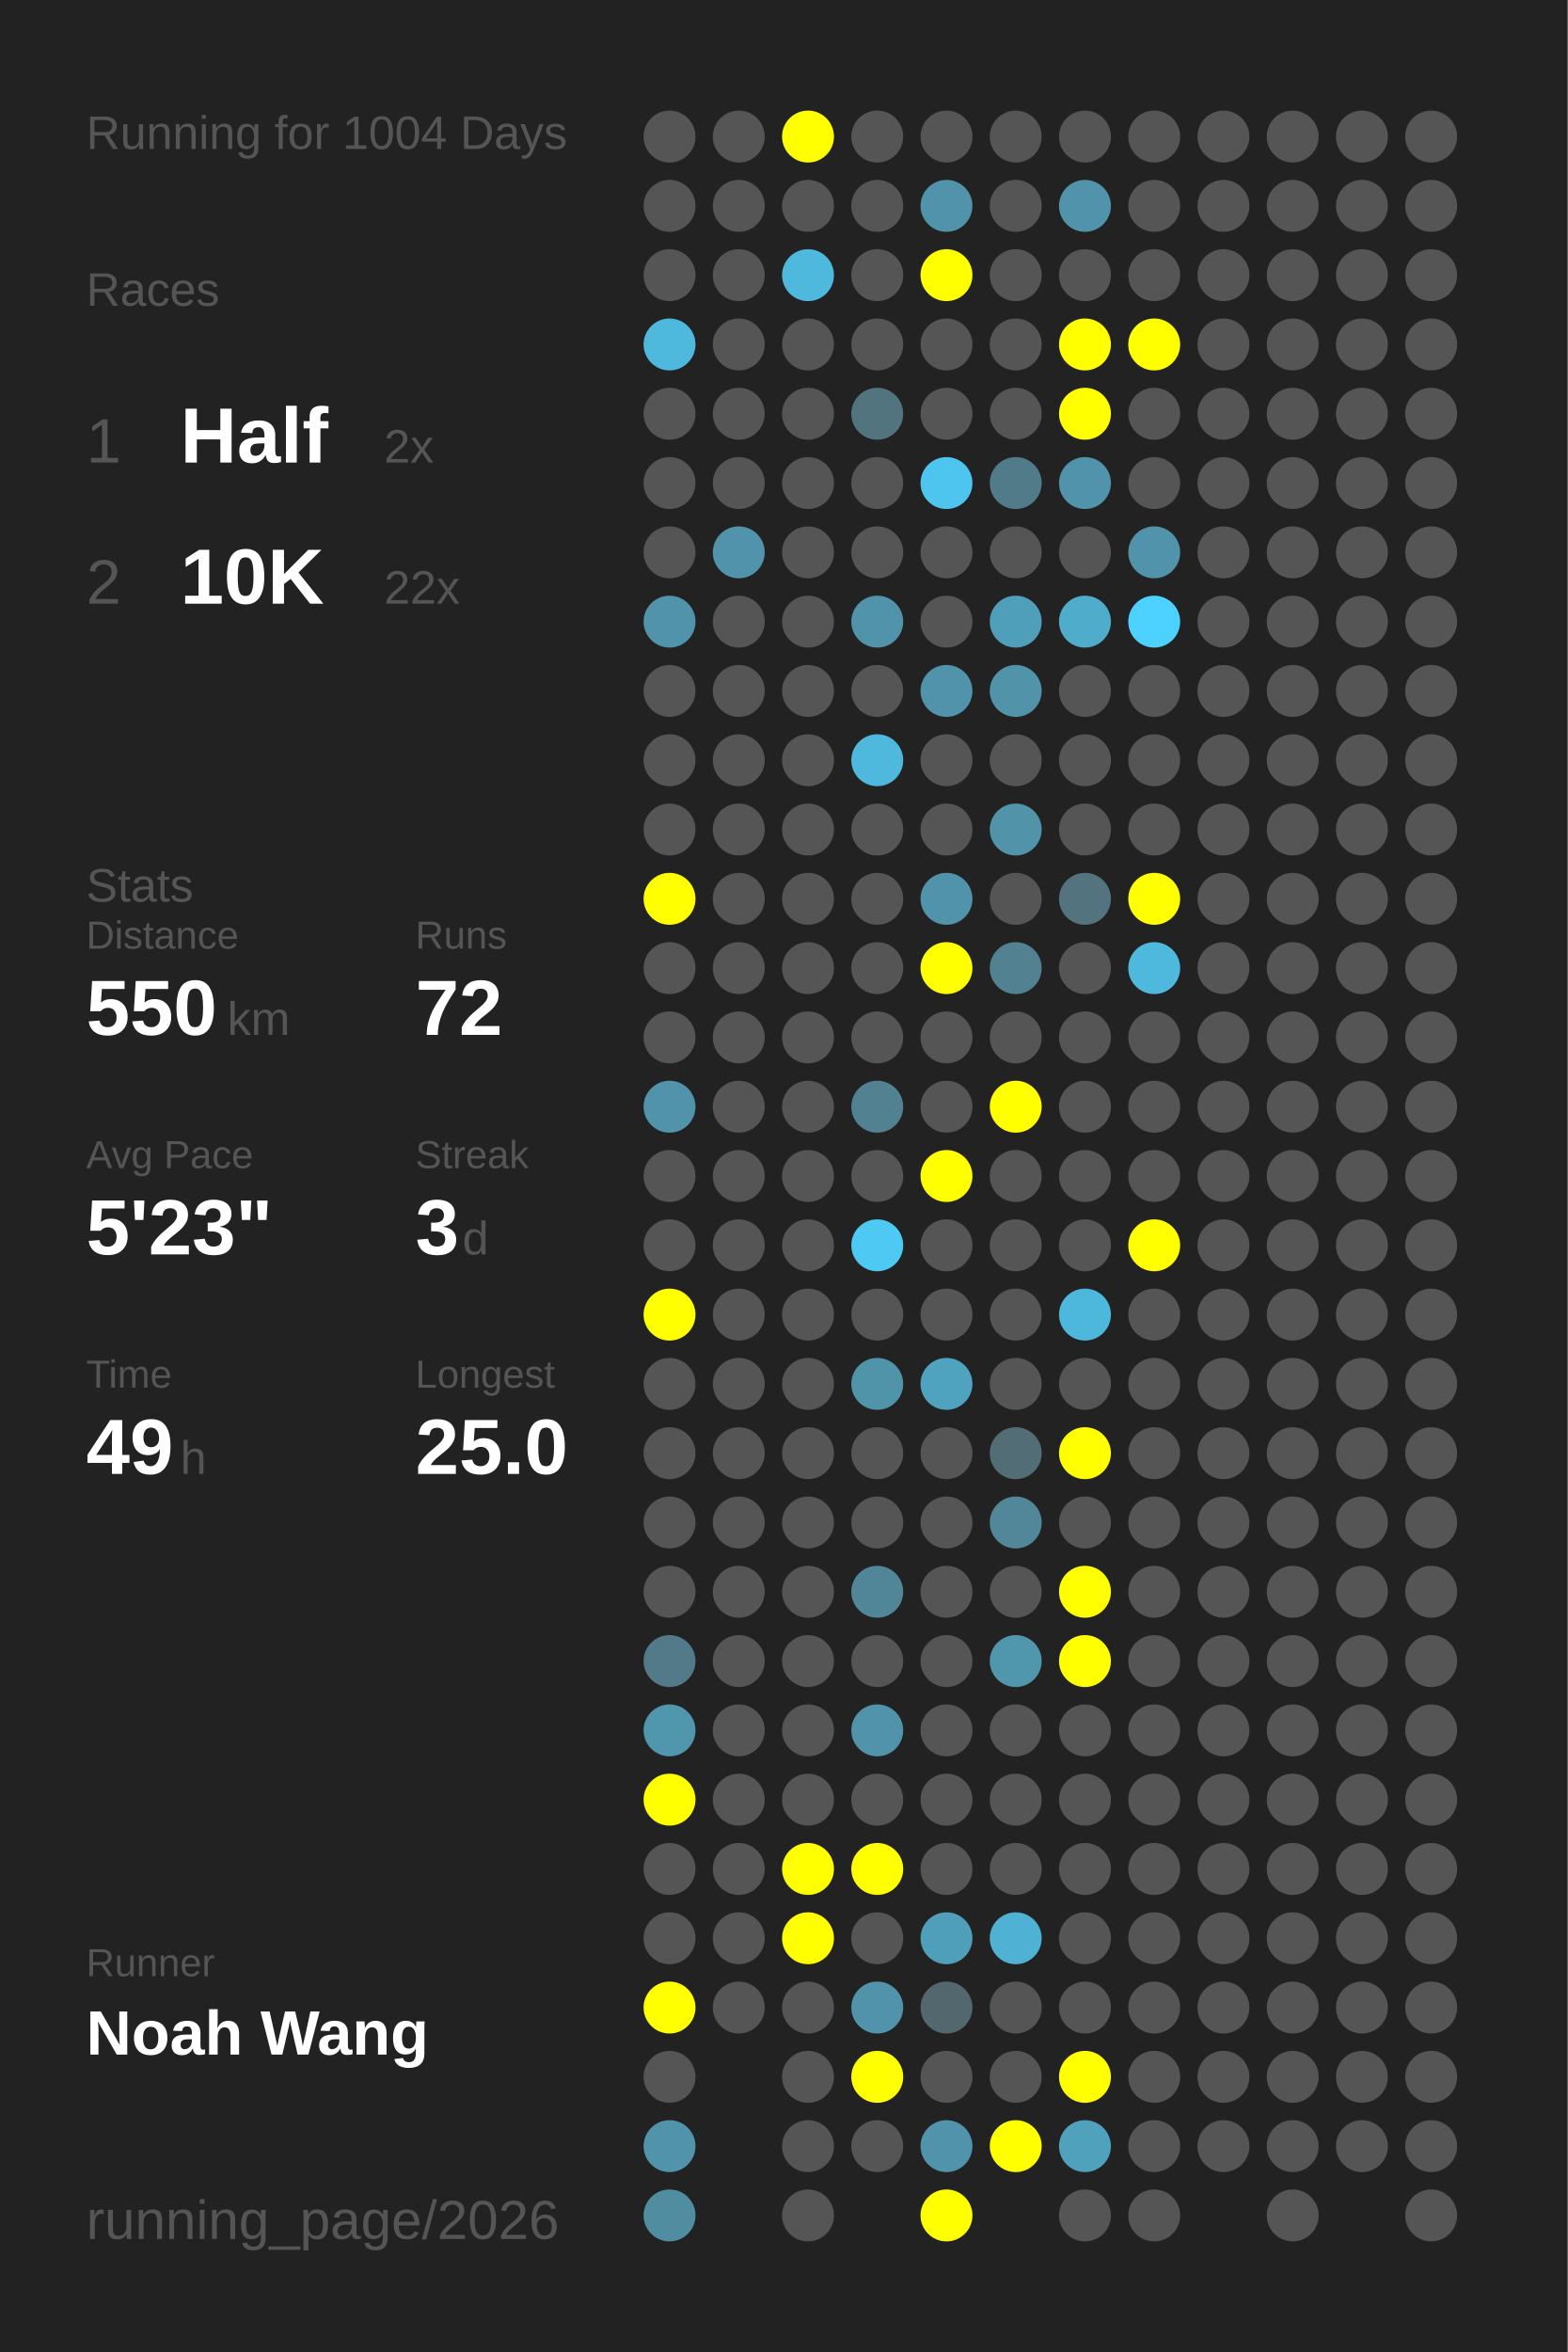
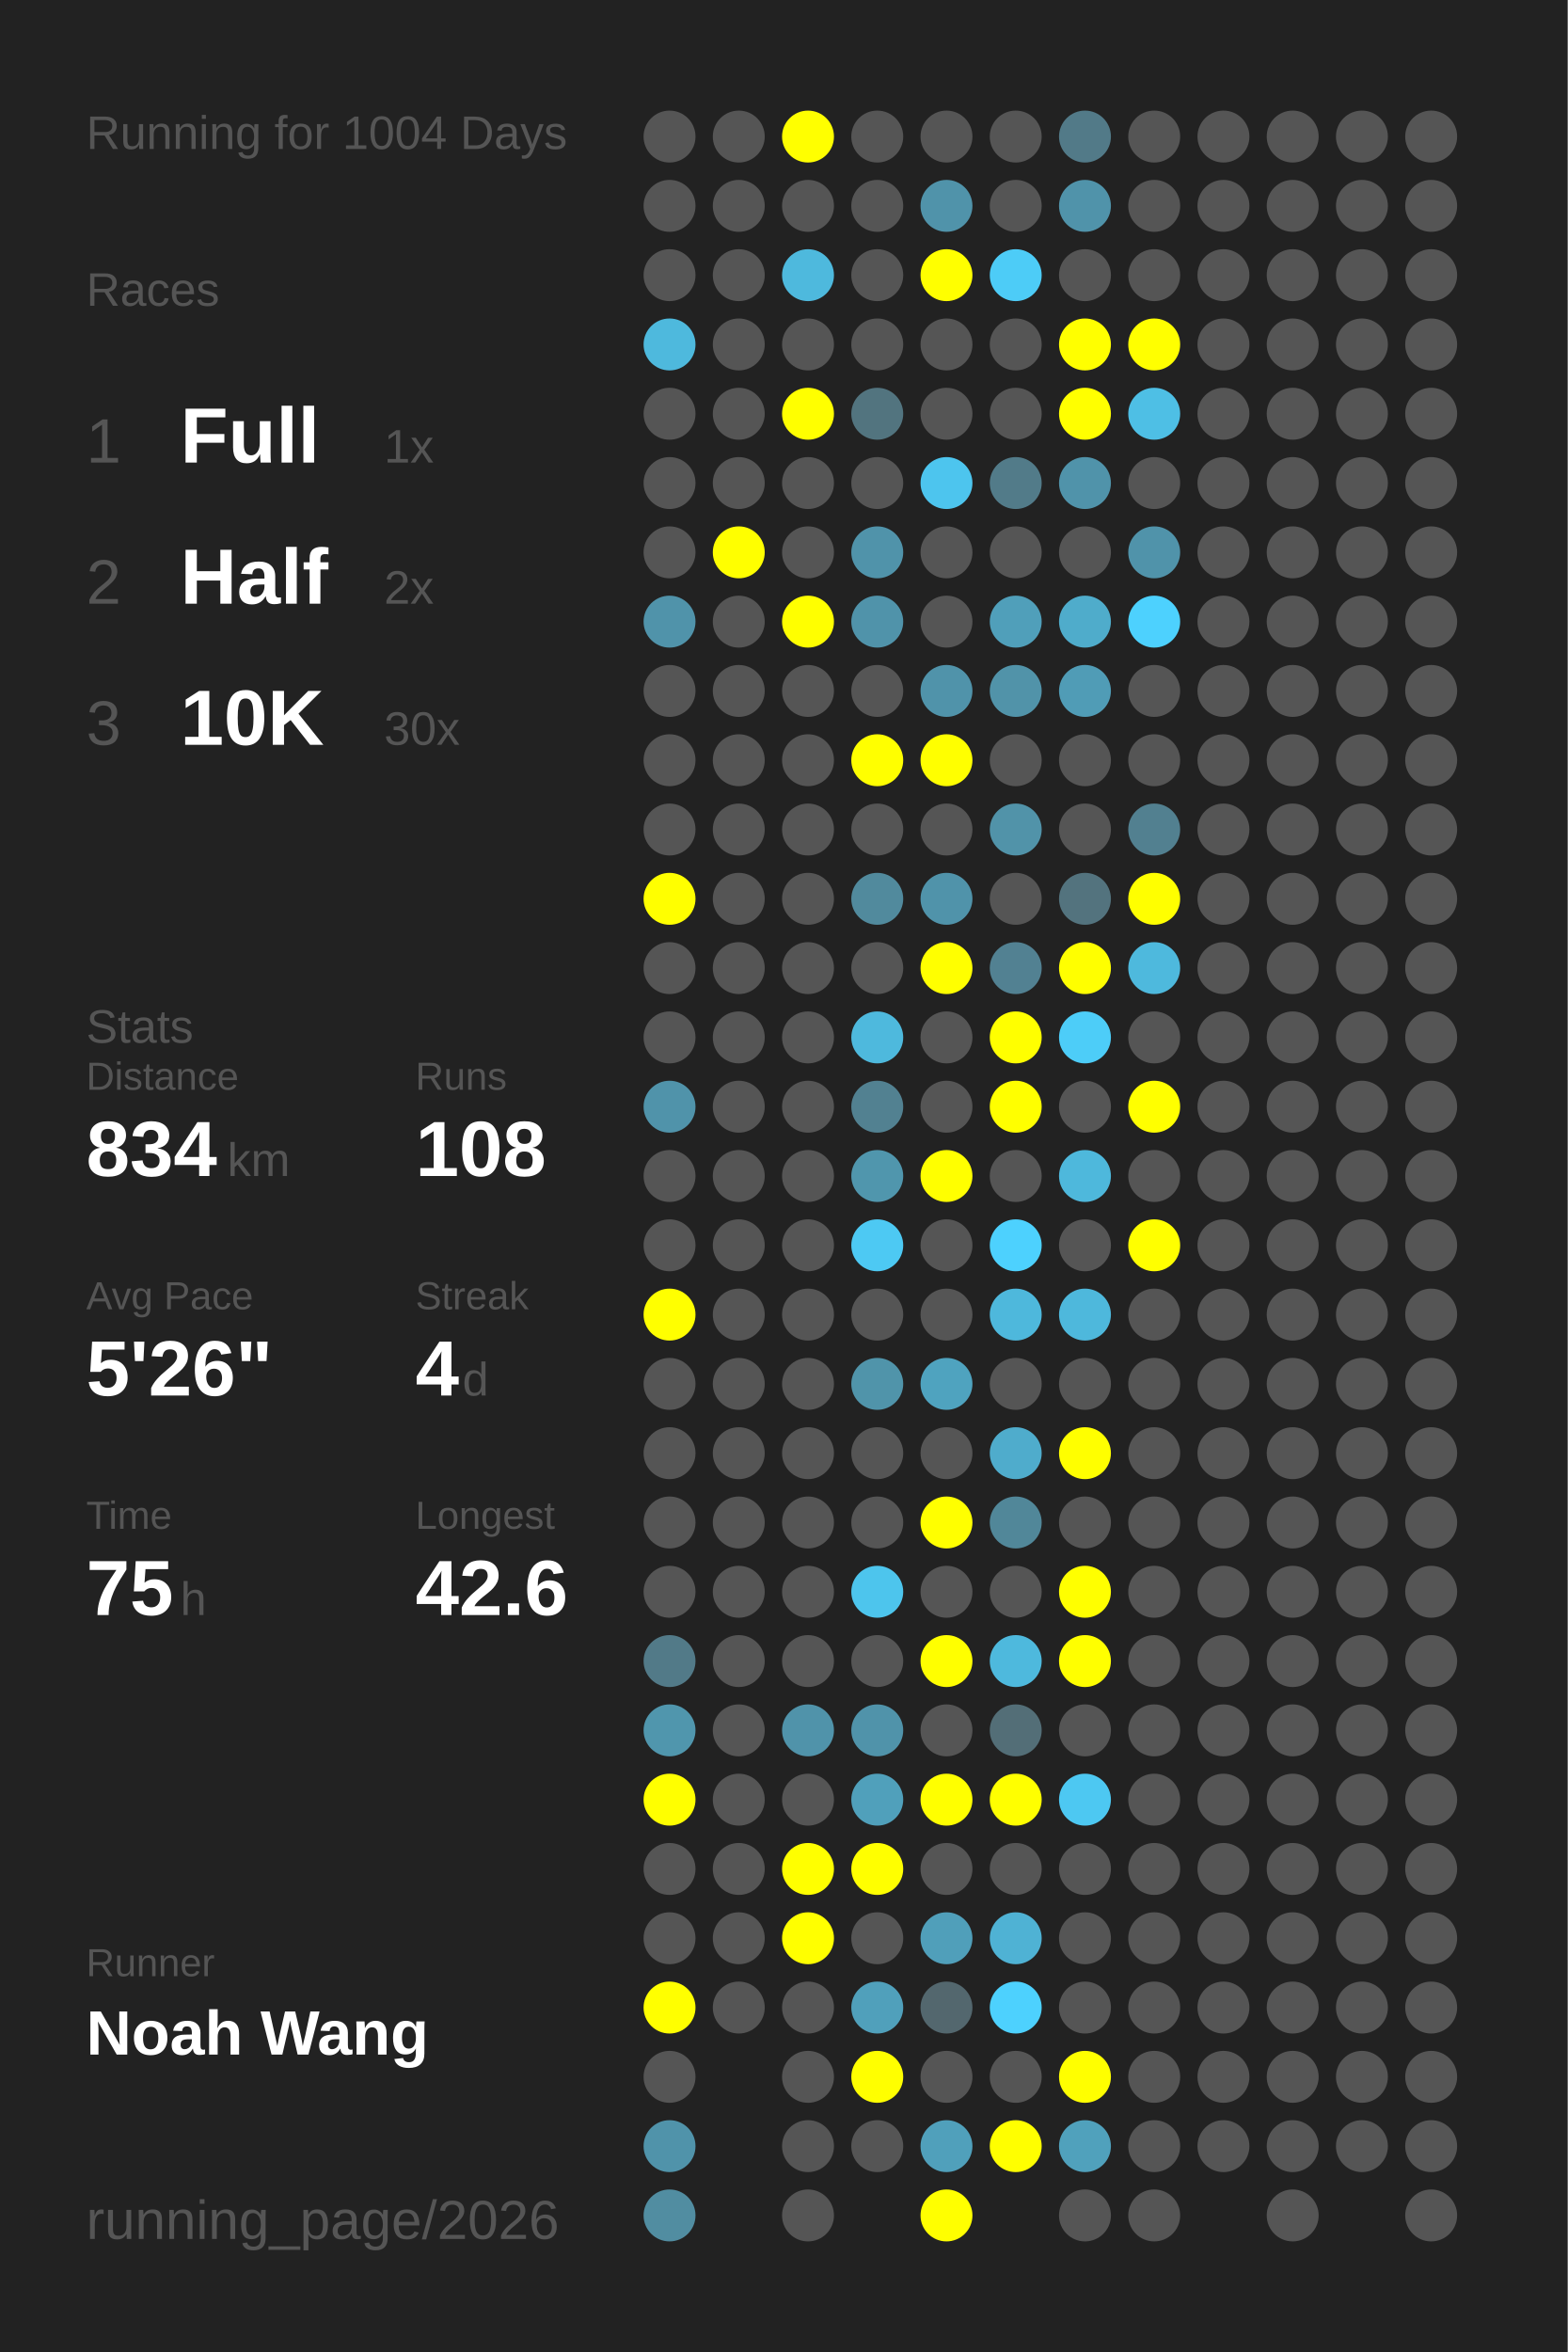
<svg xmlns="http://www.w3.org/2000/svg" baseProfile="full" height="300mm" version="1.1" viewBox="0,0,200,300" width="200mm">
  <defs />
  <rect fill="#222222" height="300" width="200" x="0" y="0" />
  <text fill="#555555" style="font-size:6px; font-family:Arial;" x="11" y="19">Running for 1004 Days</text>
  <text fill="#555555" style="font-size:6px; font-family:Arial;" x="11" y="39">Races</text>
  <text fill="#555555" style="font-size:8px; font-family:Arial;" x="11" y="59">1</text>
-   <text fill="#FFFFFF" style="font-size:10px; font-family:Arial; font-weight:bold;" x="23" y="59">Half</text>
-   <text fill="#555555" style="font-size:6px; font-family:Arial;" x="49" y="59">2x</text>
+   <text fill="#FFFFFF" style="font-size:10px; font-family:Arial; font-weight:bold;" x="23" y="59">Full</text>
+   <text fill="#555555" style="font-size:6px; font-family:Arial;" x="49" y="59">1x</text>
  <text fill="#555555" style="font-size:8px; font-family:Arial;" x="11" y="77">2</text>
-   <text fill="#FFFFFF" style="font-size:10px; font-family:Arial; font-weight:bold;" x="23" y="77">10K</text>
-   <text fill="#555555" style="font-size:6px; font-family:Arial;" x="49" y="77">22x</text>
-   <text fill="#555555" style="font-size:6px; font-family:Arial;" x="11" y="115">Stats</text>
-   <text fill="#555555" style="font-size:5px; font-family:Arial;" x="11" y="121">Distance</text>
-   <text fill="#FFFFFF" style="font-size:10px; font-family:Arial; font-weight:bold;" x="11" y="132">550</text>
-   <text fill="#555555" style="font-size:6px; font-family:Arial;" x="29" y="132">km</text>
-   <text fill="#555555" style="font-size:5px; font-family:Arial;" x="53" y="121">Runs</text>
-   <text fill="#FFFFFF" style="font-size:10px; font-family:Arial; font-weight:bold;" x="53" y="132">72</text>
-   <text fill="#555555" style="font-size:5px; font-family:Arial;" x="11" y="149">Avg Pace</text>
-   <text fill="#FFFFFF" style="font-size:10px; font-family:Arial; font-weight:bold;" x="11" y="160">5'23"</text>
-   <text fill="#555555" style="font-size:5px; font-family:Arial;" x="53" y="149">Streak</text>
-   <text fill="#FFFFFF" style="font-size:10px; font-family:Arial; font-weight:bold;" x="53" y="160">3</text>
-   <text fill="#555555" style="font-size:6px; font-family:Arial;" x="59" y="160">d</text>
-   <text fill="#555555" style="font-size:5px; font-family:Arial;" x="11" y="177">Time</text>
-   <text fill="#FFFFFF" style="font-size:10px; font-family:Arial; font-weight:bold;" x="11" y="188">49</text>
-   <text fill="#555555" style="font-size:6px; font-family:Arial;" x="23" y="188">h</text>
-   <text fill="#555555" style="font-size:5px; font-family:Arial;" x="53" y="177">Longest</text>
-   <text fill="#FFFFFF" style="font-size:10px; font-family:Arial; font-weight:bold;" x="53" y="188">25.0</text>
+   <text fill="#FFFFFF" style="font-size:10px; font-family:Arial; font-weight:bold;" x="23" y="77">Half</text>
+   <text fill="#555555" style="font-size:6px; font-family:Arial;" x="49" y="77">2x</text>
+   <text fill="#555555" style="font-size:8px; font-family:Arial;" x="11" y="95">3</text>
+   <text fill="#FFFFFF" style="font-size:10px; font-family:Arial; font-weight:bold;" x="23" y="95">10K</text>
+   <text fill="#555555" style="font-size:6px; font-family:Arial;" x="49" y="95">30x</text>
+   <text fill="#555555" style="font-size:6px; font-family:Arial;" x="11" y="133">Stats</text>
+   <text fill="#555555" style="font-size:5px; font-family:Arial;" x="11" y="139">Distance</text>
+   <text fill="#FFFFFF" style="font-size:10px; font-family:Arial; font-weight:bold;" x="11" y="150">834</text>
+   <text fill="#555555" style="font-size:6px; font-family:Arial;" x="29" y="150">km</text>
+   <text fill="#555555" style="font-size:5px; font-family:Arial;" x="53" y="139">Runs</text>
+   <text fill="#FFFFFF" style="font-size:10px; font-family:Arial; font-weight:bold;" x="53" y="150">108</text>
+   <text fill="#555555" style="font-size:5px; font-family:Arial;" x="11" y="167">Avg Pace</text>
+   <text fill="#FFFFFF" style="font-size:10px; font-family:Arial; font-weight:bold;" x="11" y="178">5'26"</text>
+   <text fill="#555555" style="font-size:5px; font-family:Arial;" x="53" y="167">Streak</text>
+   <text fill="#FFFFFF" style="font-size:10px; font-family:Arial; font-weight:bold;" x="53" y="178">4</text>
+   <text fill="#555555" style="font-size:6px; font-family:Arial;" x="59" y="178">d</text>
+   <text fill="#555555" style="font-size:5px; font-family:Arial;" x="11" y="195">Time</text>
+   <text fill="#FFFFFF" style="font-size:10px; font-family:Arial; font-weight:bold;" x="11" y="206">75</text>
+   <text fill="#555555" style="font-size:6px; font-family:Arial;" x="23" y="206">h</text>
+   <text fill="#555555" style="font-size:5px; font-family:Arial;" x="53" y="195">Longest</text>
+   <text fill="#FFFFFF" style="font-size:10px; font-family:Arial; font-weight:bold;" x="53" y="206">42.6</text>
  <text fill="#555555" style="font-size:5px; font-family:Arial;" x="11" y="252.065">Runner</text>
  <text fill="#FFFFFF" style="font-size:8px; font-family:Arial; font-weight:bold;" x="11" y="262.065">Noah Wang</text>
  <text fill="#555555" style="font-size:7px; font-family:Arial;" x="11" y="285.581">running_page/2026</text>
  <circle cx="85.417" cy="17.419" fill="#555555" r="3.312" />
  <circle cx="85.417" cy="26.258" fill="#555555" r="3.312" />
  <circle cx="85.417" cy="35.097" fill="#555555" r="3.312" />
  <circle cx="85.417" cy="43.935" fill="#4eb9dd" r="3.312" />
  <circle cx="85.417" cy="52.774" fill="#555555" r="3.312" />
  <circle cx="85.417" cy="61.613" fill="#555555" r="3.312" />
  <circle cx="85.417" cy="70.452" fill="#555555" r="3.312" />
  <circle cx="85.417" cy="79.29" fill="#5093aa" r="3.312" />
  <circle cx="85.417" cy="88.129" fill="#555555" r="3.312" />
  <circle cx="85.417" cy="96.968" fill="#555555" r="3.312" />
  <circle cx="85.417" cy="105.806" fill="#555555" r="3.312" />
  <circle cx="85.417" cy="114.645" fill="#FFFF00" r="3.312" />
  <circle cx="85.417" cy="123.484" fill="#555555" r="3.312" />
  <circle cx="85.417" cy="132.323" fill="#555555" r="3.312" />
  <circle cx="85.417" cy="141.161" fill="#5093aa" r="3.312" />
  <circle cx="85.417" cy="150" fill="#555555" r="3.312" />
  <circle cx="85.417" cy="158.839" fill="#555555" r="3.312" />
  <circle cx="85.417" cy="167.677" fill="#FFFF00" r="3.312" />
  <circle cx="85.417" cy="176.516" fill="#555555" r="3.312" />
  <circle cx="85.417" cy="185.355" fill="#555555" r="3.312" />
  <circle cx="85.417" cy="194.194" fill="#555555" r="3.312" />
  <circle cx="85.417" cy="203.032" fill="#555555" r="3.312" />
  <circle cx="85.417" cy="211.871" fill="#527a88" r="3.312" />
  <circle cx="85.417" cy="220.71" fill="#5096ad" r="3.312" />
  <circle cx="85.417" cy="229.548" fill="#FFFF00" r="3.312" />
  <circle cx="85.417" cy="238.387" fill="#555555" r="3.312" />
  <circle cx="85.417" cy="247.226" fill="#555555" r="3.312" />
  <circle cx="85.417" cy="256.065" fill="#FFFF00" r="3.312" />
  <circle cx="85.417" cy="264.903" fill="#555555" r="3.312" />
  <circle cx="85.417" cy="273.742" fill="#5093aa" r="3.312" />
  <circle cx="85.417" cy="282.581" fill="#518da1" r="3.312" />
  <circle cx="94.25" cy="17.419" fill="#555555" r="3.312" />
  <circle cx="94.25" cy="26.258" fill="#555555" r="3.312" />
  <circle cx="94.25" cy="35.097" fill="#555555" r="3.312" />
  <circle cx="94.25" cy="43.935" fill="#555555" r="3.312" />
  <circle cx="94.25" cy="52.774" fill="#555555" r="3.312" />
  <circle cx="94.25" cy="61.613" fill="#555555" r="3.312" />
-   <circle cx="94.25" cy="70.452" fill="#5093aa" r="3.312" />
+   <circle cx="94.25" cy="70.452" fill="#FFFF00" r="3.312" />
  <circle cx="94.25" cy="79.29" fill="#555555" r="3.312" />
  <circle cx="94.25" cy="88.129" fill="#555555" r="3.312" />
  <circle cx="94.25" cy="96.968" fill="#555555" r="3.312" />
  <circle cx="94.25" cy="105.806" fill="#555555" r="3.312" />
  <circle cx="94.25" cy="114.645" fill="#555555" r="3.312" />
  <circle cx="94.25" cy="123.484" fill="#555555" r="3.312" />
  <circle cx="94.25" cy="132.323" fill="#555555" r="3.312" />
  <circle cx="94.25" cy="141.161" fill="#555555" r="3.312" />
  <circle cx="94.25" cy="150" fill="#555555" r="3.312" />
  <circle cx="94.25" cy="158.839" fill="#555555" r="3.312" />
  <circle cx="94.25" cy="167.677" fill="#555555" r="3.312" />
  <circle cx="94.25" cy="176.516" fill="#555555" r="3.312" />
  <circle cx="94.25" cy="185.355" fill="#555555" r="3.312" />
  <circle cx="94.25" cy="194.194" fill="#555555" r="3.312" />
  <circle cx="94.25" cy="203.032" fill="#555555" r="3.312" />
  <circle cx="94.25" cy="211.871" fill="#555555" r="3.312" />
  <circle cx="94.25" cy="220.71" fill="#555555" r="3.312" />
  <circle cx="94.25" cy="229.548" fill="#555555" r="3.312" />
  <circle cx="94.25" cy="238.387" fill="#555555" r="3.312" />
  <circle cx="94.25" cy="247.226" fill="#555555" r="3.312" />
  <circle cx="94.25" cy="256.065" fill="#555555" r="3.312" />
  <circle cx="103.083" cy="17.419" fill="#FFFF00" r="3.312" />
  <circle cx="103.083" cy="26.258" fill="#555555" r="3.312" />
  <circle cx="103.083" cy="35.097" fill="#4eb9dd" r="3.312" />
  <circle cx="103.083" cy="43.935" fill="#555555" r="3.312" />
-   <circle cx="103.083" cy="52.774" fill="#555555" r="3.312" />
+   <circle cx="103.083" cy="52.774" fill="#FFFF00" r="3.312" />
  <circle cx="103.083" cy="61.613" fill="#555555" r="3.312" />
  <circle cx="103.083" cy="70.452" fill="#555555" r="3.312" />
-   <circle cx="103.083" cy="79.29" fill="#555555" r="3.312" />
+   <circle cx="103.083" cy="79.29" fill="#FFFF00" r="3.312" />
  <circle cx="103.083" cy="88.129" fill="#555555" r="3.312" />
  <circle cx="103.083" cy="96.968" fill="#555555" r="3.312" />
  <circle cx="103.083" cy="105.806" fill="#555555" r="3.312" />
  <circle cx="103.083" cy="114.645" fill="#555555" r="3.312" />
  <circle cx="103.083" cy="123.484" fill="#555555" r="3.312" />
  <circle cx="103.083" cy="132.323" fill="#555555" r="3.312" />
  <circle cx="103.083" cy="141.161" fill="#555555" r="3.312" />
  <circle cx="103.083" cy="150" fill="#555555" r="3.312" />
  <circle cx="103.083" cy="158.839" fill="#555555" r="3.312" />
  <circle cx="103.083" cy="167.677" fill="#555555" r="3.312" />
  <circle cx="103.083" cy="176.516" fill="#555555" r="3.312" />
  <circle cx="103.083" cy="185.355" fill="#555555" r="3.312" />
  <circle cx="103.083" cy="194.194" fill="#555555" r="3.312" />
  <circle cx="103.083" cy="203.032" fill="#555555" r="3.312" />
  <circle cx="103.083" cy="211.871" fill="#555555" r="3.312" />
-   <circle cx="103.083" cy="220.71" fill="#555555" r="3.312" />
+   <circle cx="103.083" cy="220.71" fill="#5093aa" r="3.312" />
  <circle cx="103.083" cy="229.548" fill="#555555" r="3.312" />
  <circle cx="103.083" cy="238.387" fill="#FFFF00" r="3.312" />
  <circle cx="103.083" cy="247.226" fill="#FFFF00" r="3.312" />
  <circle cx="103.083" cy="256.065" fill="#555555" r="3.312" />
  <circle cx="103.083" cy="264.903" fill="#555555" r="3.312" />
  <circle cx="103.083" cy="273.742" fill="#555555" r="3.312" />
  <circle cx="103.083" cy="282.581" fill="#555555" r="3.312" />
  <circle cx="111.917" cy="17.419" fill="#555555" r="3.312" />
  <circle cx="111.917" cy="26.258" fill="#555555" r="3.312" />
  <circle cx="111.917" cy="35.097" fill="#555555" r="3.312" />
  <circle cx="111.917" cy="43.935" fill="#555555" r="3.312" />
  <circle cx="111.917" cy="52.774" fill="#52747f" r="3.312" />
  <circle cx="111.917" cy="61.613" fill="#555555" r="3.312" />
-   <circle cx="111.917" cy="70.452" fill="#555555" r="3.312" />
+   <circle cx="111.917" cy="70.452" fill="#5093aa" r="3.312" />
  <circle cx="111.917" cy="79.29" fill="#5093aa" r="3.312" />
  <circle cx="111.917" cy="88.129" fill="#555555" r="3.312" />
-   <circle cx="111.917" cy="96.968" fill="#4eb9dd" r="3.312" />
+   <circle cx="111.917" cy="96.968" fill="#FFFF00" r="3.312" />
  <circle cx="111.917" cy="105.806" fill="#555555" r="3.312" />
-   <circle cx="111.917" cy="114.645" fill="#555555" r="3.312" />
+   <circle cx="111.917" cy="114.645" fill="#518a9d" r="3.312" />
  <circle cx="111.917" cy="123.484" fill="#555555" r="3.312" />
-   <circle cx="111.917" cy="132.323" fill="#555555" r="3.312" />
+   <circle cx="111.917" cy="132.323" fill="#4eb9dd" r="3.312" />
  <circle cx="111.917" cy="141.161" fill="#528191" r="3.312" />
-   <circle cx="111.917" cy="150" fill="#555555" r="3.312" />
+   <circle cx="111.917" cy="150" fill="#5096ad" r="3.312" />
  <circle cx="111.917" cy="158.839" fill="#4dc9f3" r="3.312" />
  <circle cx="111.917" cy="167.677" fill="#555555" r="3.312" />
  <circle cx="111.917" cy="176.516" fill="#5094aa" r="3.312" />
  <circle cx="111.917" cy="185.355" fill="#555555" r="3.312" />
  <circle cx="111.917" cy="194.194" fill="#555555" r="3.312" />
-   <circle cx="111.917" cy="203.032" fill="#518698" r="3.312" />
+   <circle cx="111.917" cy="203.032" fill="#4dc5ed" r="3.312" />
  <circle cx="111.917" cy="211.871" fill="#555555" r="3.312" />
  <circle cx="111.917" cy="220.71" fill="#5093aa" r="3.312" />
-   <circle cx="111.917" cy="229.548" fill="#555555" r="3.312" />
+   <circle cx="111.917" cy="229.548" fill="#50a0bb" r="3.312" />
  <circle cx="111.917" cy="238.387" fill="#FFFF00" r="3.312" />
  <circle cx="111.917" cy="247.226" fill="#555555" r="3.312" />
-   <circle cx="111.917" cy="256.065" fill="#5093aa" r="3.312" />
+   <circle cx="111.917" cy="256.065" fill="#50a0bb" r="3.312" />
  <circle cx="111.917" cy="264.903" fill="#FFFF00" r="3.312" />
  <circle cx="111.917" cy="273.742" fill="#555555" r="3.312" />
  <circle cx="120.75" cy="17.419" fill="#555555" r="3.312" />
  <circle cx="120.75" cy="26.258" fill="#5093aa" r="3.312" />
  <circle cx="120.75" cy="35.097" fill="#FFFF00" r="3.312" />
  <circle cx="120.75" cy="43.935" fill="#555555" r="3.312" />
  <circle cx="120.75" cy="52.774" fill="#555555" r="3.312" />
  <circle cx="120.75" cy="61.613" fill="#4dc5ee" r="3.312" />
  <circle cx="120.75" cy="70.452" fill="#555555" r="3.312" />
  <circle cx="120.75" cy="79.29" fill="#555555" r="3.312" />
  <circle cx="120.75" cy="88.129" fill="#5093aa" r="3.312" />
-   <circle cx="120.75" cy="96.968" fill="#555555" r="3.312" />
+   <circle cx="120.75" cy="96.968" fill="#FFFF00" r="3.312" />
  <circle cx="120.75" cy="105.806" fill="#555555" r="3.312" />
  <circle cx="120.75" cy="114.645" fill="#5093aa" r="3.312" />
  <circle cx="120.75" cy="123.484" fill="#FFFF00" r="3.312" />
  <circle cx="120.75" cy="132.323" fill="#555555" r="3.312" />
  <circle cx="120.75" cy="141.161" fill="#555555" r="3.312" />
  <circle cx="120.75" cy="150" fill="#FFFF00" r="3.312" />
  <circle cx="120.75" cy="158.839" fill="#555555" r="3.312" />
  <circle cx="120.75" cy="167.677" fill="#555555" r="3.312" />
  <circle cx="120.75" cy="176.516" fill="#4fa3bf" r="3.312" />
  <circle cx="120.75" cy="185.355" fill="#555555" r="3.312" />
-   <circle cx="120.75" cy="194.194" fill="#555555" r="3.312" />
+   <circle cx="120.75" cy="194.194" fill="#FFFF00" r="3.312" />
  <circle cx="120.75" cy="203.032" fill="#555555" r="3.312" />
-   <circle cx="120.75" cy="211.871" fill="#555555" r="3.312" />
+   <circle cx="120.75" cy="211.871" fill="#FFFF00" r="3.312" />
  <circle cx="120.75" cy="220.71" fill="#555555" r="3.312" />
-   <circle cx="120.75" cy="229.548" fill="#555555" r="3.312" />
+   <circle cx="120.75" cy="229.548" fill="#FFFF00" r="3.312" />
  <circle cx="120.75" cy="238.387" fill="#555555" r="3.312" />
  <circle cx="120.75" cy="247.226" fill="#509fba" r="3.312" />
  <circle cx="120.75" cy="256.065" fill="#53676e" r="3.312" />
  <circle cx="120.75" cy="264.903" fill="#555555" r="3.312" />
-   <circle cx="120.75" cy="273.742" fill="#5093aa" r="3.312" />
+   <circle cx="120.75" cy="273.742" fill="#50a0bb" r="3.312" />
  <circle cx="120.75" cy="282.581" fill="#FFFF00" r="3.312" />
  <circle cx="129.583" cy="17.419" fill="#555555" r="3.312" />
  <circle cx="129.583" cy="26.258" fill="#555555" r="3.312" />
-   <circle cx="129.583" cy="35.097" fill="#555555" r="3.312" />
+   <circle cx="129.583" cy="35.097" fill="#4dccf7" r="3.312" />
  <circle cx="129.583" cy="43.935" fill="#555555" r="3.312" />
  <circle cx="129.583" cy="52.774" fill="#555555" r="3.312" />
  <circle cx="129.583" cy="61.613" fill="#527b89" r="3.312" />
  <circle cx="129.583" cy="70.452" fill="#555555" r="3.312" />
  <circle cx="129.583" cy="79.29" fill="#509fba" r="3.312" />
  <circle cx="129.583" cy="88.129" fill="#5193a9" r="3.312" />
  <circle cx="129.583" cy="96.968" fill="#555555" r="3.312" />
  <circle cx="129.583" cy="105.806" fill="#5193a9" r="3.312" />
  <circle cx="129.583" cy="114.645" fill="#555555" r="3.312" />
  <circle cx="129.583" cy="123.484" fill="#528192" r="3.312" />
-   <circle cx="129.583" cy="132.323" fill="#555555" r="3.312" />
+   <circle cx="129.583" cy="132.323" fill="#FFFF00" r="3.312" />
  <circle cx="129.583" cy="141.161" fill="#FFFF00" r="3.312" />
  <circle cx="129.583" cy="150" fill="#555555" r="3.312" />
-   <circle cx="129.583" cy="158.839" fill="#555555" r="3.312" />
-   <circle cx="129.583" cy="167.677" fill="#555555" r="3.312" />
+   <circle cx="129.583" cy="158.839" fill="#4dd1fe" r="3.312" />
+   <circle cx="129.583" cy="167.677" fill="#4eb8dc" r="3.312" />
  <circle cx="129.583" cy="176.516" fill="#555555" r="3.312" />
-   <circle cx="129.583" cy="185.355" fill="#536d76" r="3.312" />
+   <circle cx="129.583" cy="185.355" fill="#4faccc" r="3.312" />
  <circle cx="129.583" cy="194.194" fill="#518799" r="3.312" />
  <circle cx="129.583" cy="203.032" fill="#555555" r="3.312" />
-   <circle cx="129.583" cy="211.871" fill="#5096ad" r="3.312" />
-   <circle cx="129.583" cy="220.71" fill="#555555" r="3.312" />
-   <circle cx="129.583" cy="229.548" fill="#555555" r="3.312" />
+   <circle cx="129.583" cy="211.871" fill="#4eb9dd" r="3.312" />
+   <circle cx="129.583" cy="220.71" fill="#536e77" r="3.312" />
+   <circle cx="129.583" cy="229.548" fill="#FFFF00" r="3.312" />
  <circle cx="129.583" cy="238.387" fill="#555555" r="3.312" />
  <circle cx="129.583" cy="247.226" fill="#4fb2d4" r="3.312" />
-   <circle cx="129.583" cy="256.065" fill="#555555" r="3.312" />
+   <circle cx="129.583" cy="256.065" fill="#4dd1fe" r="3.312" />
  <circle cx="129.583" cy="264.903" fill="#555555" r="3.312" />
  <circle cx="129.583" cy="273.742" fill="#FFFF00" r="3.312" />
-   <circle cx="138.417" cy="17.419" fill="#555555" r="3.312" />
+   <circle cx="138.417" cy="17.419" fill="#527a88" r="3.312" />
  <circle cx="138.417" cy="26.258" fill="#5093aa" r="3.312" />
  <circle cx="138.417" cy="35.097" fill="#555555" r="3.312" />
  <circle cx="138.417" cy="43.935" fill="#FFFF00" r="3.312" />
  <circle cx="138.417" cy="52.774" fill="#FFFF00" r="3.312" />
  <circle cx="138.417" cy="61.613" fill="#5093aa" r="3.312" />
  <circle cx="138.417" cy="70.452" fill="#555555" r="3.312" />
  <circle cx="138.417" cy="79.29" fill="#4faccb" r="3.312" />
-   <circle cx="138.417" cy="88.129" fill="#555555" r="3.312" />
+   <circle cx="138.417" cy="88.129" fill="#509cb6" r="3.312" />
  <circle cx="138.417" cy="96.968" fill="#555555" r="3.312" />
  <circle cx="138.417" cy="105.806" fill="#555555" r="3.312" />
  <circle cx="138.417" cy="114.645" fill="#53737e" r="3.312" />
-   <circle cx="138.417" cy="123.484" fill="#555555" r="3.312" />
-   <circle cx="138.417" cy="132.323" fill="#555555" r="3.312" />
+   <circle cx="138.417" cy="123.484" fill="#FFFF00" r="3.312" />
+   <circle cx="138.417" cy="132.323" fill="#4dcdf8" r="3.312" />
  <circle cx="138.417" cy="141.161" fill="#555555" r="3.312" />
-   <circle cx="138.417" cy="150" fill="#555555" r="3.312" />
+   <circle cx="138.417" cy="150" fill="#4eb8dc" r="3.312" />
  <circle cx="138.417" cy="158.839" fill="#555555" r="3.312" />
  <circle cx="138.417" cy="167.677" fill="#4eb8dc" r="3.312" />
  <circle cx="138.417" cy="176.516" fill="#555555" r="3.312" />
  <circle cx="138.417" cy="185.355" fill="#FFFF00" r="3.312" />
  <circle cx="138.417" cy="194.194" fill="#555555" r="3.312" />
  <circle cx="138.417" cy="203.032" fill="#FFFF00" r="3.312" />
  <circle cx="138.417" cy="211.871" fill="#FFFF00" r="3.312" />
  <circle cx="138.417" cy="220.71" fill="#555555" r="3.312" />
-   <circle cx="138.417" cy="229.548" fill="#555555" r="3.312" />
+   <circle cx="138.417" cy="229.548" fill="#4dc8f2" r="3.312" />
  <circle cx="138.417" cy="238.387" fill="#555555" r="3.312" />
  <circle cx="138.417" cy="247.226" fill="#555555" r="3.312" />
  <circle cx="138.417" cy="256.065" fill="#555555" r="3.312" />
  <circle cx="138.417" cy="264.903" fill="#FFFF00" r="3.312" />
  <circle cx="138.417" cy="273.742" fill="#50a1bc" r="3.312" />
  <circle cx="138.417" cy="282.581" fill="#555555" r="3.312" />
  <circle cx="147.25" cy="17.419" fill="#555555" r="3.312" />
  <circle cx="147.25" cy="26.258" fill="#555555" r="3.312" />
  <circle cx="147.25" cy="35.097" fill="#555555" r="3.312" />
  <circle cx="147.25" cy="43.935" fill="#FFFF00" r="3.312" />
-   <circle cx="147.25" cy="52.774" fill="#555555" r="3.312" />
+   <circle cx="147.25" cy="52.774" fill="#4ebfe5" r="3.312" />
  <circle cx="147.25" cy="61.613" fill="#555555" r="3.312" />
  <circle cx="147.25" cy="70.452" fill="#5093aa" r="3.312" />
  <circle cx="147.25" cy="79.29" fill="#4dd1fe" r="3.312" />
  <circle cx="147.25" cy="88.129" fill="#555555" r="3.312" />
  <circle cx="147.25" cy="96.968" fill="#555555" r="3.312" />
-   <circle cx="147.25" cy="105.806" fill="#555555" r="3.312" />
+   <circle cx="147.25" cy="105.806" fill="#528090" r="3.312" />
  <circle cx="147.25" cy="114.645" fill="#FFFF00" r="3.312" />
  <circle cx="147.25" cy="123.484" fill="#4eb9dd" r="3.312" />
  <circle cx="147.25" cy="132.323" fill="#555555" r="3.312" />
-   <circle cx="147.25" cy="141.161" fill="#555555" r="3.312" />
+   <circle cx="147.25" cy="141.161" fill="#FFFF00" r="3.312" />
  <circle cx="147.25" cy="150" fill="#555555" r="3.312" />
  <circle cx="147.25" cy="158.839" fill="#FFFF00" r="3.312" />
  <circle cx="147.25" cy="167.677" fill="#555555" r="3.312" />
  <circle cx="147.25" cy="176.516" fill="#555555" r="3.312" />
  <circle cx="147.25" cy="185.355" fill="#555555" r="3.312" />
  <circle cx="147.25" cy="194.194" fill="#555555" r="3.312" />
  <circle cx="147.25" cy="203.032" fill="#555555" r="3.312" />
  <circle cx="147.25" cy="211.871" fill="#555555" r="3.312" />
  <circle cx="147.25" cy="220.71" fill="#555555" r="3.312" />
  <circle cx="147.25" cy="229.548" fill="#555555" r="3.312" />
  <circle cx="147.25" cy="238.387" fill="#555555" r="3.312" />
  <circle cx="147.25" cy="247.226" fill="#555555" r="3.312" />
  <circle cx="147.25" cy="256.065" fill="#555555" r="3.312" />
  <circle cx="147.25" cy="264.903" fill="#555555" r="3.312" />
  <circle cx="147.25" cy="273.742" fill="#555555" r="3.312" />
  <circle cx="147.25" cy="282.581" fill="#555555" r="3.312" />
  <circle cx="156.083" cy="17.419" fill="#555555" r="3.312" />
  <circle cx="156.083" cy="26.258" fill="#555555" r="3.312" />
  <circle cx="156.083" cy="35.097" fill="#555555" r="3.312" />
  <circle cx="156.083" cy="43.935" fill="#555555" r="3.312" />
  <circle cx="156.083" cy="52.774" fill="#555555" r="3.312" />
  <circle cx="156.083" cy="61.613" fill="#555555" r="3.312" />
  <circle cx="156.083" cy="70.452" fill="#555555" r="3.312" />
  <circle cx="156.083" cy="79.29" fill="#555555" r="3.312" />
  <circle cx="156.083" cy="88.129" fill="#555555" r="3.312" />
  <circle cx="156.083" cy="96.968" fill="#555555" r="3.312" />
  <circle cx="156.083" cy="105.806" fill="#555555" r="3.312" />
  <circle cx="156.083" cy="114.645" fill="#555555" r="3.312" />
  <circle cx="156.083" cy="123.484" fill="#555555" r="3.312" />
  <circle cx="156.083" cy="132.323" fill="#555555" r="3.312" />
  <circle cx="156.083" cy="141.161" fill="#555555" r="3.312" />
  <circle cx="156.083" cy="150" fill="#555555" r="3.312" />
  <circle cx="156.083" cy="158.839" fill="#555555" r="3.312" />
  <circle cx="156.083" cy="167.677" fill="#555555" r="3.312" />
  <circle cx="156.083" cy="176.516" fill="#555555" r="3.312" />
  <circle cx="156.083" cy="185.355" fill="#555555" r="3.312" />
  <circle cx="156.083" cy="194.194" fill="#555555" r="3.312" />
  <circle cx="156.083" cy="203.032" fill="#555555" r="3.312" />
  <circle cx="156.083" cy="211.871" fill="#555555" r="3.312" />
  <circle cx="156.083" cy="220.71" fill="#555555" r="3.312" />
  <circle cx="156.083" cy="229.548" fill="#555555" r="3.312" />
  <circle cx="156.083" cy="238.387" fill="#555555" r="3.312" />
  <circle cx="156.083" cy="247.226" fill="#555555" r="3.312" />
  <circle cx="156.083" cy="256.065" fill="#555555" r="3.312" />
  <circle cx="156.083" cy="264.903" fill="#555555" r="3.312" />
  <circle cx="156.083" cy="273.742" fill="#555555" r="3.312" />
  <circle cx="164.917" cy="17.419" fill="#555555" r="3.312" />
  <circle cx="164.917" cy="26.258" fill="#555555" r="3.312" />
  <circle cx="164.917" cy="35.097" fill="#555555" r="3.312" />
  <circle cx="164.917" cy="43.935" fill="#555555" r="3.312" />
  <circle cx="164.917" cy="52.774" fill="#555555" r="3.312" />
  <circle cx="164.917" cy="61.613" fill="#555555" r="3.312" />
  <circle cx="164.917" cy="70.452" fill="#555555" r="3.312" />
  <circle cx="164.917" cy="79.29" fill="#555555" r="3.312" />
  <circle cx="164.917" cy="88.129" fill="#555555" r="3.312" />
  <circle cx="164.917" cy="96.968" fill="#555555" r="3.312" />
  <circle cx="164.917" cy="105.806" fill="#555555" r="3.312" />
  <circle cx="164.917" cy="114.645" fill="#555555" r="3.312" />
  <circle cx="164.917" cy="123.484" fill="#555555" r="3.312" />
  <circle cx="164.917" cy="132.323" fill="#555555" r="3.312" />
  <circle cx="164.917" cy="141.161" fill="#555555" r="3.312" />
  <circle cx="164.917" cy="150" fill="#555555" r="3.312" />
  <circle cx="164.917" cy="158.839" fill="#555555" r="3.312" />
  <circle cx="164.917" cy="167.677" fill="#555555" r="3.312" />
  <circle cx="164.917" cy="176.516" fill="#555555" r="3.312" />
  <circle cx="164.917" cy="185.355" fill="#555555" r="3.312" />
  <circle cx="164.917" cy="194.194" fill="#555555" r="3.312" />
  <circle cx="164.917" cy="203.032" fill="#555555" r="3.312" />
  <circle cx="164.917" cy="211.871" fill="#555555" r="3.312" />
  <circle cx="164.917" cy="220.71" fill="#555555" r="3.312" />
  <circle cx="164.917" cy="229.548" fill="#555555" r="3.312" />
  <circle cx="164.917" cy="238.387" fill="#555555" r="3.312" />
  <circle cx="164.917" cy="247.226" fill="#555555" r="3.312" />
  <circle cx="164.917" cy="256.065" fill="#555555" r="3.312" />
  <circle cx="164.917" cy="264.903" fill="#555555" r="3.312" />
  <circle cx="164.917" cy="273.742" fill="#555555" r="3.312" />
  <circle cx="164.917" cy="282.581" fill="#555555" r="3.312" />
  <circle cx="173.75" cy="17.419" fill="#555555" r="3.312" />
  <circle cx="173.75" cy="26.258" fill="#555555" r="3.312" />
  <circle cx="173.75" cy="35.097" fill="#555555" r="3.312" />
  <circle cx="173.75" cy="43.935" fill="#555555" r="3.312" />
  <circle cx="173.75" cy="52.774" fill="#555555" r="3.312" />
  <circle cx="173.75" cy="61.613" fill="#555555" r="3.312" />
  <circle cx="173.75" cy="70.452" fill="#555555" r="3.312" />
  <circle cx="173.75" cy="79.29" fill="#555555" r="3.312" />
  <circle cx="173.75" cy="88.129" fill="#555555" r="3.312" />
  <circle cx="173.75" cy="96.968" fill="#555555" r="3.312" />
  <circle cx="173.75" cy="105.806" fill="#555555" r="3.312" />
  <circle cx="173.75" cy="114.645" fill="#555555" r="3.312" />
  <circle cx="173.75" cy="123.484" fill="#555555" r="3.312" />
  <circle cx="173.75" cy="132.323" fill="#555555" r="3.312" />
  <circle cx="173.75" cy="141.161" fill="#555555" r="3.312" />
  <circle cx="173.75" cy="150" fill="#555555" r="3.312" />
  <circle cx="173.75" cy="158.839" fill="#555555" r="3.312" />
  <circle cx="173.75" cy="167.677" fill="#555555" r="3.312" />
  <circle cx="173.75" cy="176.516" fill="#555555" r="3.312" />
  <circle cx="173.75" cy="185.355" fill="#555555" r="3.312" />
  <circle cx="173.75" cy="194.194" fill="#555555" r="3.312" />
  <circle cx="173.75" cy="203.032" fill="#555555" r="3.312" />
  <circle cx="173.75" cy="211.871" fill="#555555" r="3.312" />
  <circle cx="173.75" cy="220.71" fill="#555555" r="3.312" />
  <circle cx="173.75" cy="229.548" fill="#555555" r="3.312" />
  <circle cx="173.75" cy="238.387" fill="#555555" r="3.312" />
  <circle cx="173.75" cy="247.226" fill="#555555" r="3.312" />
  <circle cx="173.75" cy="256.065" fill="#555555" r="3.312" />
  <circle cx="173.75" cy="264.903" fill="#555555" r="3.312" />
  <circle cx="173.75" cy="273.742" fill="#555555" r="3.312" />
  <circle cx="182.583" cy="17.419" fill="#555555" r="3.312" />
  <circle cx="182.583" cy="26.258" fill="#555555" r="3.312" />
  <circle cx="182.583" cy="35.097" fill="#555555" r="3.312" />
  <circle cx="182.583" cy="43.935" fill="#555555" r="3.312" />
  <circle cx="182.583" cy="52.774" fill="#555555" r="3.312" />
  <circle cx="182.583" cy="61.613" fill="#555555" r="3.312" />
  <circle cx="182.583" cy="70.452" fill="#555555" r="3.312" />
  <circle cx="182.583" cy="79.29" fill="#555555" r="3.312" />
  <circle cx="182.583" cy="88.129" fill="#555555" r="3.312" />
  <circle cx="182.583" cy="96.968" fill="#555555" r="3.312" />
  <circle cx="182.583" cy="105.806" fill="#555555" r="3.312" />
  <circle cx="182.583" cy="114.645" fill="#555555" r="3.312" />
  <circle cx="182.583" cy="123.484" fill="#555555" r="3.312" />
  <circle cx="182.583" cy="132.323" fill="#555555" r="3.312" />
  <circle cx="182.583" cy="141.161" fill="#555555" r="3.312" />
  <circle cx="182.583" cy="150" fill="#555555" r="3.312" />
  <circle cx="182.583" cy="158.839" fill="#555555" r="3.312" />
  <circle cx="182.583" cy="167.677" fill="#555555" r="3.312" />
  <circle cx="182.583" cy="176.516" fill="#555555" r="3.312" />
  <circle cx="182.583" cy="185.355" fill="#555555" r="3.312" />
  <circle cx="182.583" cy="194.194" fill="#555555" r="3.312" />
  <circle cx="182.583" cy="203.032" fill="#555555" r="3.312" />
  <circle cx="182.583" cy="211.871" fill="#555555" r="3.312" />
  <circle cx="182.583" cy="220.71" fill="#555555" r="3.312" />
  <circle cx="182.583" cy="229.548" fill="#555555" r="3.312" />
  <circle cx="182.583" cy="238.387" fill="#555555" r="3.312" />
  <circle cx="182.583" cy="247.226" fill="#555555" r="3.312" />
  <circle cx="182.583" cy="256.065" fill="#555555" r="3.312" />
  <circle cx="182.583" cy="264.903" fill="#555555" r="3.312" />
  <circle cx="182.583" cy="273.742" fill="#555555" r="3.312" />
  <circle cx="182.583" cy="282.581" fill="#555555" r="3.312" />
</svg>
